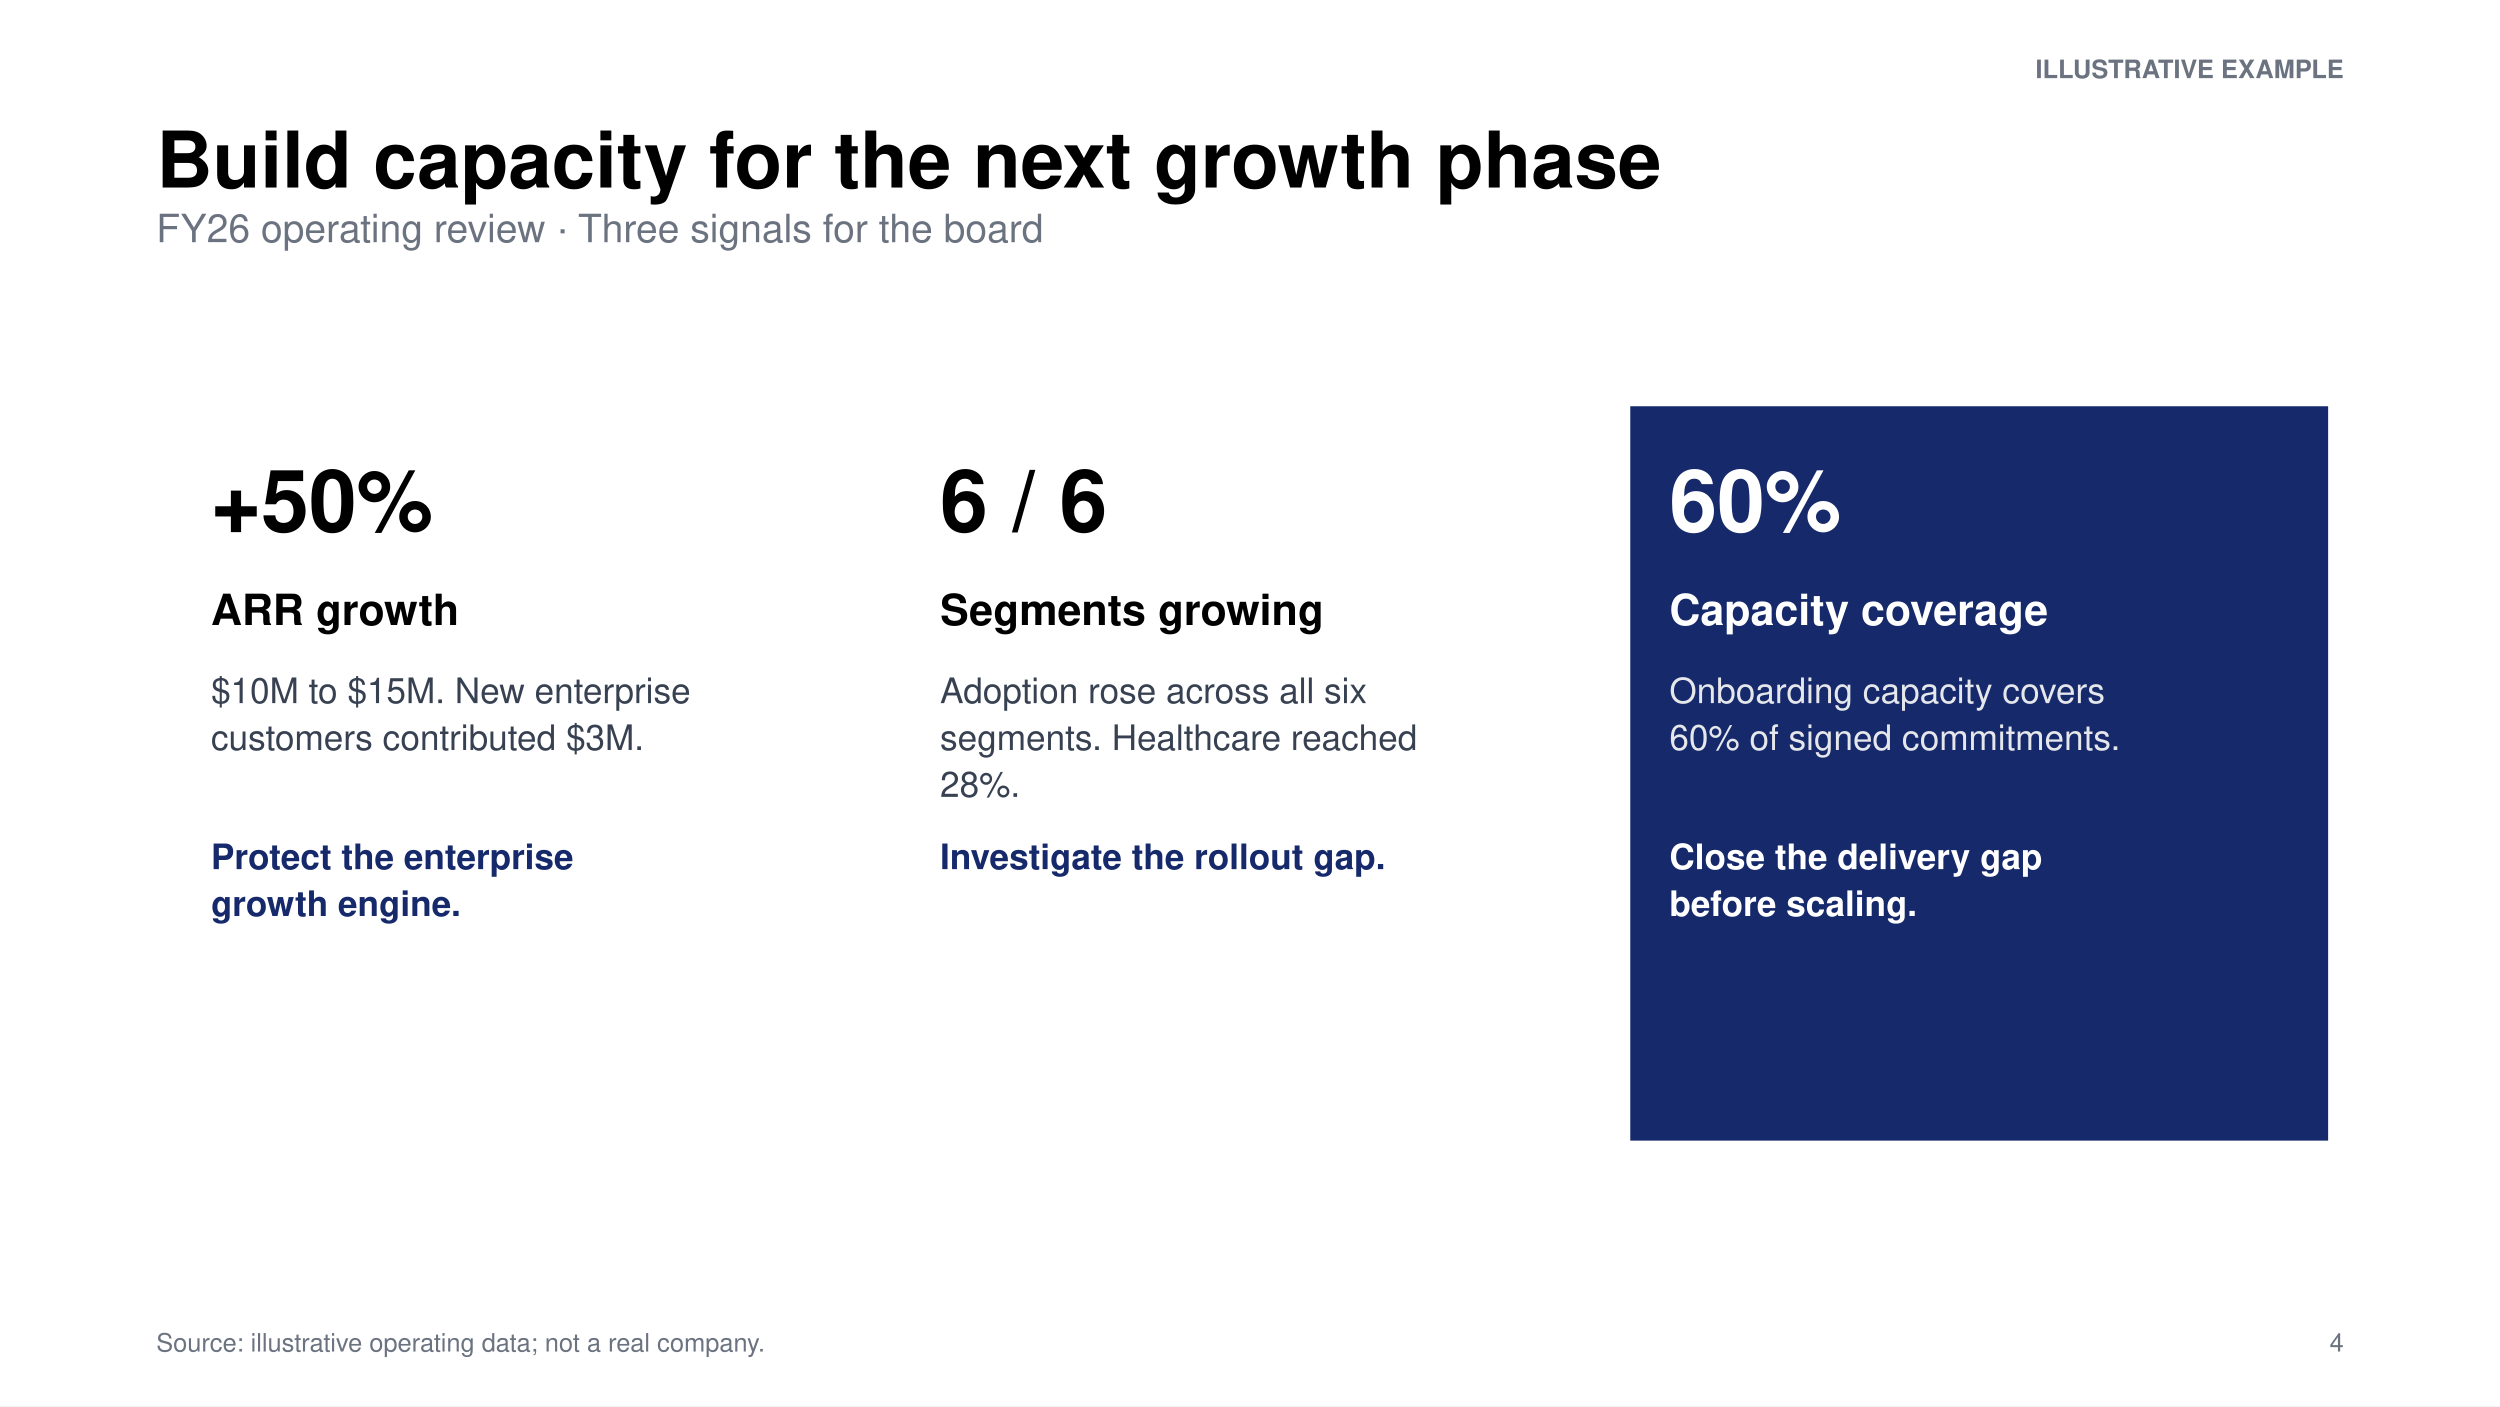
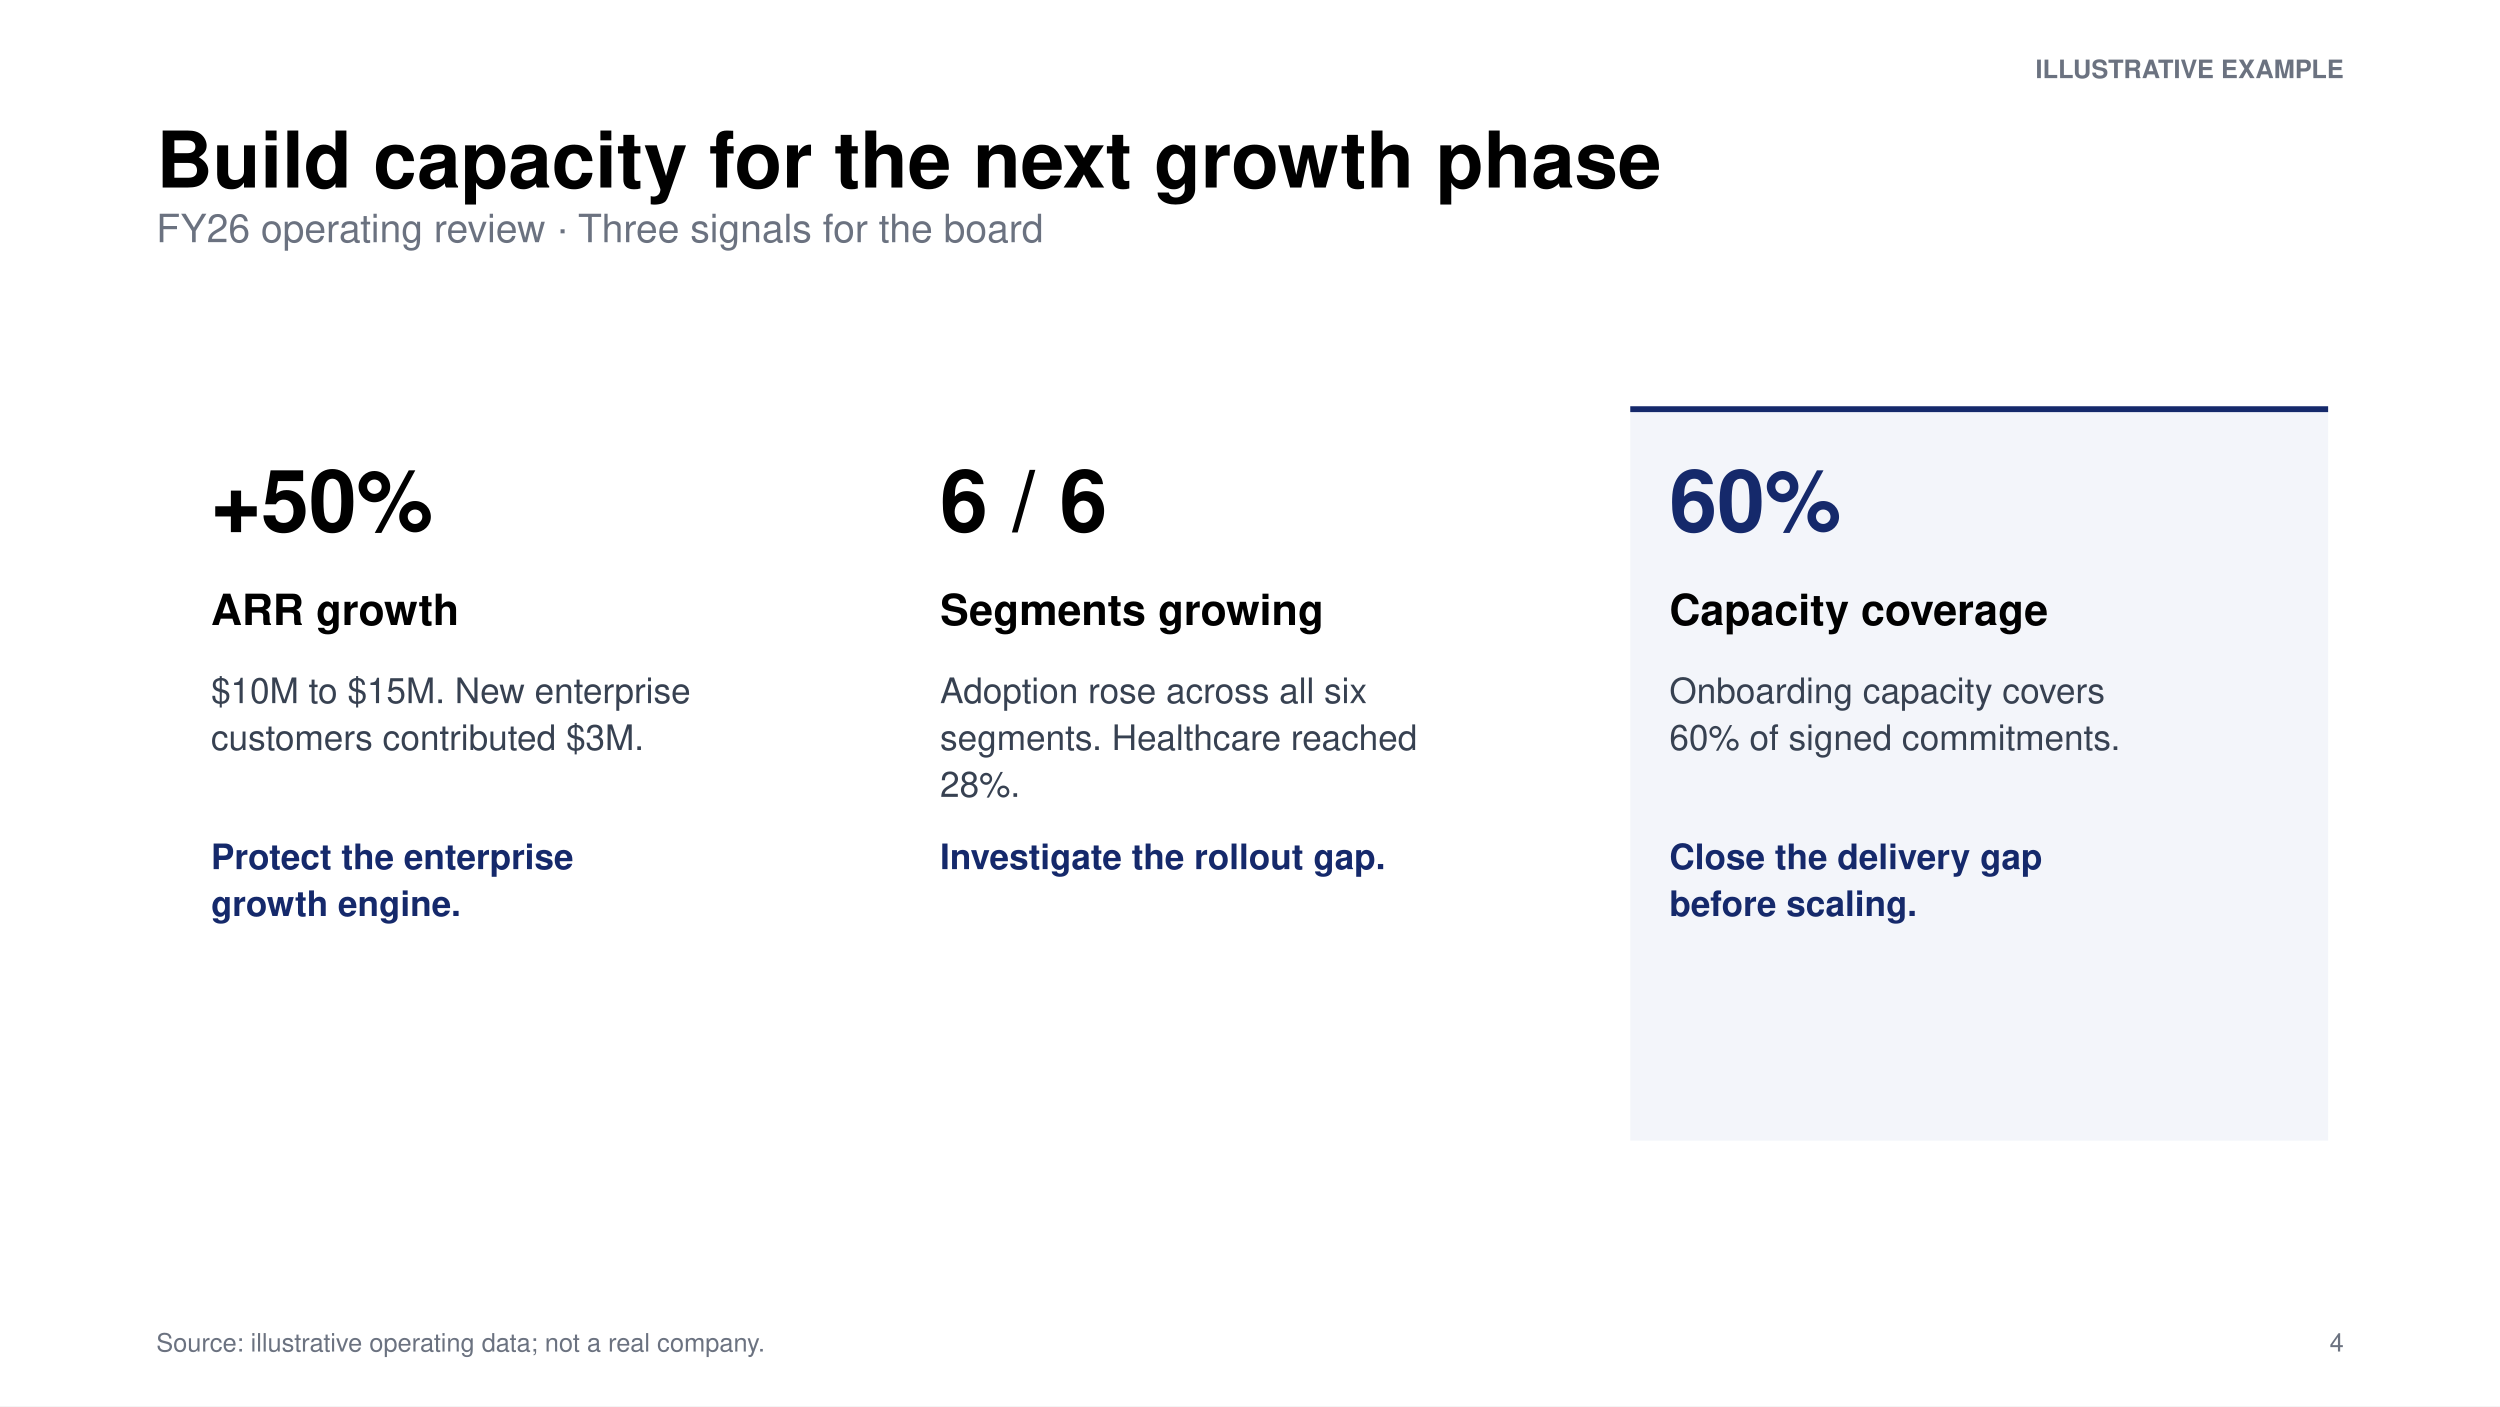
<svg xmlns="http://www.w3.org/2000/svg" viewBox="0 0 1280 720" width="1280" height="720" role="img" aria-label="Build capacity for the next growth phase">
  <rect width="1280" height="720" fill="#FFFFFF" />
  <text x="80.0" y="96.0" font-family="'Helvetica Neue', Helvetica, Arial, 'Hiragino Sans', 'Yu Gothic', 'Noto Sans JP', 'Meiryo', sans-serif" font-size="40" fill="#000000" font-weight="bold" text-anchor="start">Build capacity for the next growth phase</text>
  <text x="80.0" y="124.0" font-family="'Helvetica Neue', Helvetica, Arial, 'Hiragino Sans', 'Yu Gothic', 'Noto Sans JP', 'Meiryo', sans-serif" font-size="20" fill="#6B7280" font-weight="normal" text-anchor="start">FY26 operating review · Three signals for the board</text>
  <text x="1200.0" y="40.0" font-family="'Helvetica Neue', Helvetica, Arial, 'Hiragino Sans', 'Yu Gothic', 'Noto Sans JP', 'Meiryo', sans-serif" font-size="13" fill="#6B7280" font-weight="600" text-anchor="end">ILLUSTRATIVE EXAMPLE</text>
  <text x="108.0" y="272.0" font-family="'Helvetica Neue', Helvetica, Arial, 'Hiragino Sans', 'Yu Gothic', 'Noto Sans JP', 'Meiryo', sans-serif" font-size="44" fill="#000000" font-weight="bold" text-anchor="start">+50%</text>
  <text x="108.0" y="320.0" font-family="'Helvetica Neue', Helvetica, Arial, 'Hiragino Sans', 'Yu Gothic', 'Noto Sans JP', 'Meiryo', sans-serif" font-size="22" fill="#000000" font-weight="bold" text-anchor="start">ARR growth</text>
  <text x="108.0" y="360.0" font-family="'Helvetica Neue', Helvetica, Arial, 'Hiragino Sans', 'Yu Gothic', 'Noto Sans JP', 'Meiryo', sans-serif" font-size="18" fill="#374151" font-weight="normal" text-anchor="start">$10M to $15M. New enterprise</text>
  <text x="108.0" y="384.0" font-family="'Helvetica Neue', Helvetica, Arial, 'Hiragino Sans', 'Yu Gothic', 'Noto Sans JP', 'Meiryo', sans-serif" font-size="18" fill="#374151" font-weight="normal" text-anchor="start">customers contributed $3M.</text>
  <text x="108.0" y="445.0" font-family="'Helvetica Neue', Helvetica, Arial, 'Hiragino Sans', 'Yu Gothic', 'Noto Sans JP', 'Meiryo', sans-serif" font-size="18" fill="#15296B" font-weight="600" text-anchor="start">Protect the enterprise</text>
  <text x="108.0" y="469.0" font-family="'Helvetica Neue', Helvetica, Arial, 'Hiragino Sans', 'Yu Gothic', 'Noto Sans JP', 'Meiryo', sans-serif" font-size="18" fill="#15296B" font-weight="600" text-anchor="start">growth engine.</text>
  <text x="481.3" y="272.0" font-family="'Helvetica Neue', Helvetica, Arial, 'Hiragino Sans', 'Yu Gothic', 'Noto Sans JP', 'Meiryo', sans-serif" font-size="44" fill="#000000" font-weight="bold" text-anchor="start">6 / 6</text>
  <text x="481.3" y="320.0" font-family="'Helvetica Neue', Helvetica, Arial, 'Hiragino Sans', 'Yu Gothic', 'Noto Sans JP', 'Meiryo', sans-serif" font-size="22" fill="#000000" font-weight="bold" text-anchor="start">Segments growing</text>
  <text x="481.3" y="360.0" font-family="'Helvetica Neue', Helvetica, Arial, 'Hiragino Sans', 'Yu Gothic', 'Noto Sans JP', 'Meiryo', sans-serif" font-size="18" fill="#374151" font-weight="normal" text-anchor="start">Adoption rose across all six</text>
  <text x="481.3" y="384.0" font-family="'Helvetica Neue', Helvetica, Arial, 'Hiragino Sans', 'Yu Gothic', 'Noto Sans JP', 'Meiryo', sans-serif" font-size="18" fill="#374151" font-weight="normal" text-anchor="start">segments. Healthcare reached</text>
  <text x="481.3" y="408.0" font-family="'Helvetica Neue', Helvetica, Arial, 'Hiragino Sans', 'Yu Gothic', 'Noto Sans JP', 'Meiryo', sans-serif" font-size="18" fill="#374151" font-weight="normal" text-anchor="start">28%.</text>
  <text x="481.3" y="445.0" font-family="'Helvetica Neue', Helvetica, Arial, 'Hiragino Sans', 'Yu Gothic', 'Noto Sans JP', 'Meiryo', sans-serif" font-size="18" fill="#15296B" font-weight="600" text-anchor="start">Investigate the rollout gap.</text>
-   <rect x="834.7" y="208.0" width="357.3" height="376.0" fill="#15296B" stroke="none" />
-   <text x="854.7" y="272.0" font-family="'Helvetica Neue', Helvetica, Arial, 'Hiragino Sans', 'Yu Gothic', 'Noto Sans JP', 'Meiryo', sans-serif" font-size="44" fill="#FFFFFF" font-weight="bold" text-anchor="start">60%</text>
-   <text x="854.7" y="320.0" font-family="'Helvetica Neue', Helvetica, Arial, 'Hiragino Sans', 'Yu Gothic', 'Noto Sans JP', 'Meiryo', sans-serif" font-size="22" fill="#FFFFFF" font-weight="bold" text-anchor="start">Capacity coverage</text>
-   <text x="854.7" y="360.0" font-family="'Helvetica Neue', Helvetica, Arial, 'Hiragino Sans', 'Yu Gothic', 'Noto Sans JP', 'Meiryo', sans-serif" font-size="18" fill="#E5E7EB" font-weight="normal" text-anchor="start">Onboarding capacity covers</text>
-   <text x="854.7" y="384.0" font-family="'Helvetica Neue', Helvetica, Arial, 'Hiragino Sans', 'Yu Gothic', 'Noto Sans JP', 'Meiryo', sans-serif" font-size="18" fill="#E5E7EB" font-weight="normal" text-anchor="start">60% of signed commitments.</text>
-   <text x="854.7" y="445.0" font-family="'Helvetica Neue', Helvetica, Arial, 'Hiragino Sans', 'Yu Gothic', 'Noto Sans JP', 'Meiryo', sans-serif" font-size="18" fill="#FFFFFF" font-weight="600" text-anchor="start">Close the delivery gap</text>
-   <text x="854.7" y="469.0" font-family="'Helvetica Neue', Helvetica, Arial, 'Hiragino Sans', 'Yu Gothic', 'Noto Sans JP', 'Meiryo', sans-serif" font-size="18" fill="#FFFFFF" font-weight="600" text-anchor="start">before scaling.</text>
+   <rect x="834.7" y="208.0" width="357.3" height="376.0" fill="#F3F5FA" stroke="none" />
+   <rect x="834.7" y="208.0" width="357.3" height="3.0" fill="#15296B" stroke="none" />
+   <text x="854.7" y="272.0" font-family="'Helvetica Neue', Helvetica, Arial, 'Hiragino Sans', 'Yu Gothic', 'Noto Sans JP', 'Meiryo', sans-serif" font-size="44" fill="#15296B" font-weight="bold" text-anchor="start">60%</text>
+   <text x="854.7" y="320.0" font-family="'Helvetica Neue', Helvetica, Arial, 'Hiragino Sans', 'Yu Gothic', 'Noto Sans JP', 'Meiryo', sans-serif" font-size="22" fill="#000000" font-weight="bold" text-anchor="start">Capacity coverage</text>
+   <text x="854.7" y="360.0" font-family="'Helvetica Neue', Helvetica, Arial, 'Hiragino Sans', 'Yu Gothic', 'Noto Sans JP', 'Meiryo', sans-serif" font-size="18" fill="#374151" font-weight="normal" text-anchor="start">Onboarding capacity covers</text>
+   <text x="854.7" y="384.0" font-family="'Helvetica Neue', Helvetica, Arial, 'Hiragino Sans', 'Yu Gothic', 'Noto Sans JP', 'Meiryo', sans-serif" font-size="18" fill="#374151" font-weight="normal" text-anchor="start">60% of signed commitments.</text>
+   <text x="854.7" y="445.0" font-family="'Helvetica Neue', Helvetica, Arial, 'Hiragino Sans', 'Yu Gothic', 'Noto Sans JP', 'Meiryo', sans-serif" font-size="18" fill="#15296B" font-weight="600" text-anchor="start">Close the delivery gap</text>
+   <text x="854.7" y="469.0" font-family="'Helvetica Neue', Helvetica, Arial, 'Hiragino Sans', 'Yu Gothic', 'Noto Sans JP', 'Meiryo', sans-serif" font-size="18" fill="#15296B" font-weight="600" text-anchor="start">before scaling.</text>
  <text x="80.0" y="692.0" font-family="'Helvetica Neue', Helvetica, Arial, 'Hiragino Sans', 'Yu Gothic', 'Noto Sans JP', 'Meiryo', sans-serif" font-size="13" fill="#6B7280" font-weight="normal" text-anchor="start">Source: illustrative operating data; not a real company.</text>
  <text x="1200.0" y="692.0" font-family="'Helvetica Neue', Helvetica, Arial, 'Hiragino Sans', 'Yu Gothic', 'Noto Sans JP', 'Meiryo', sans-serif" font-size="13" fill="#6B7280" font-weight="normal" text-anchor="end">4</text>
</svg>
